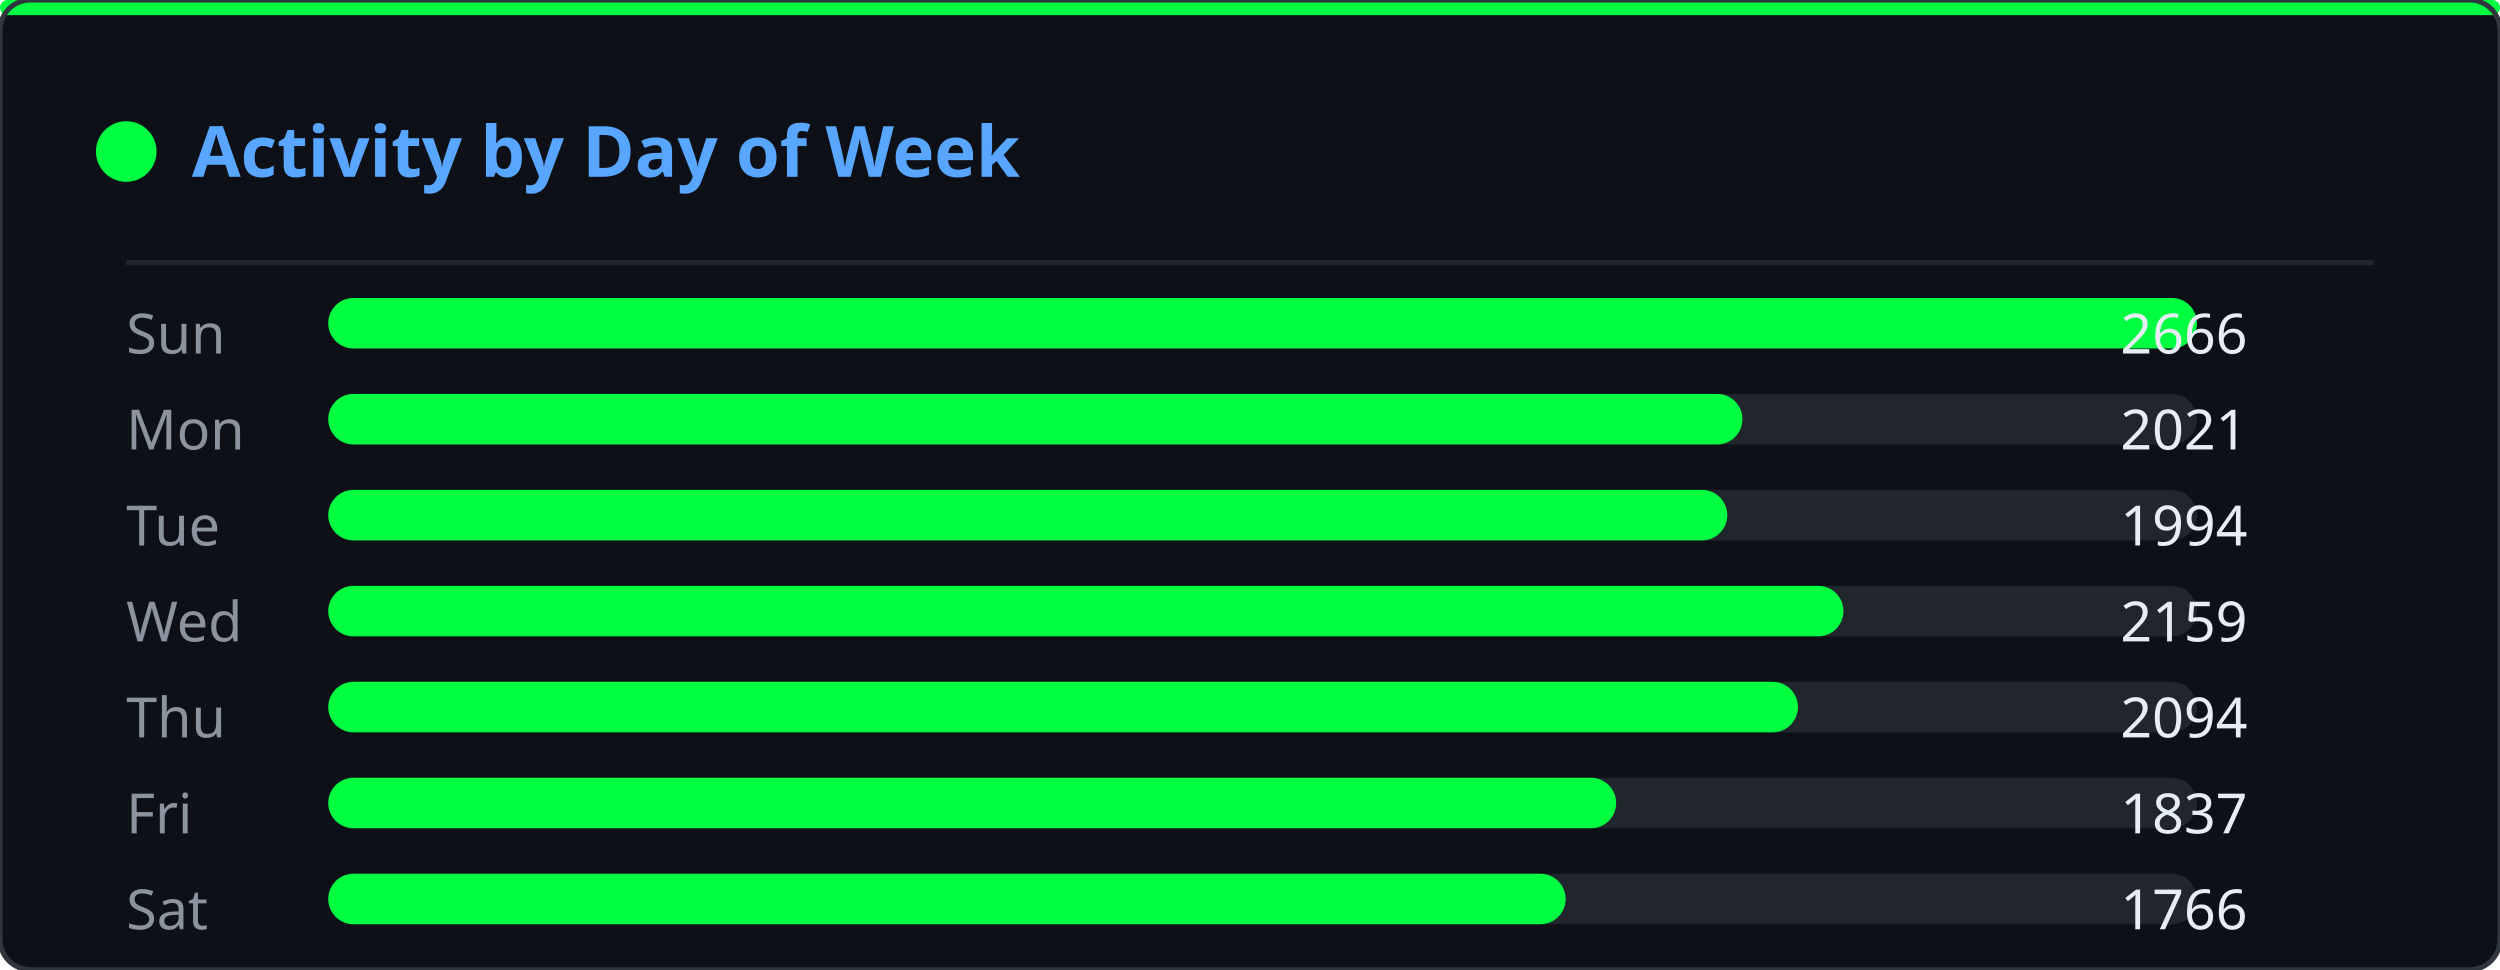
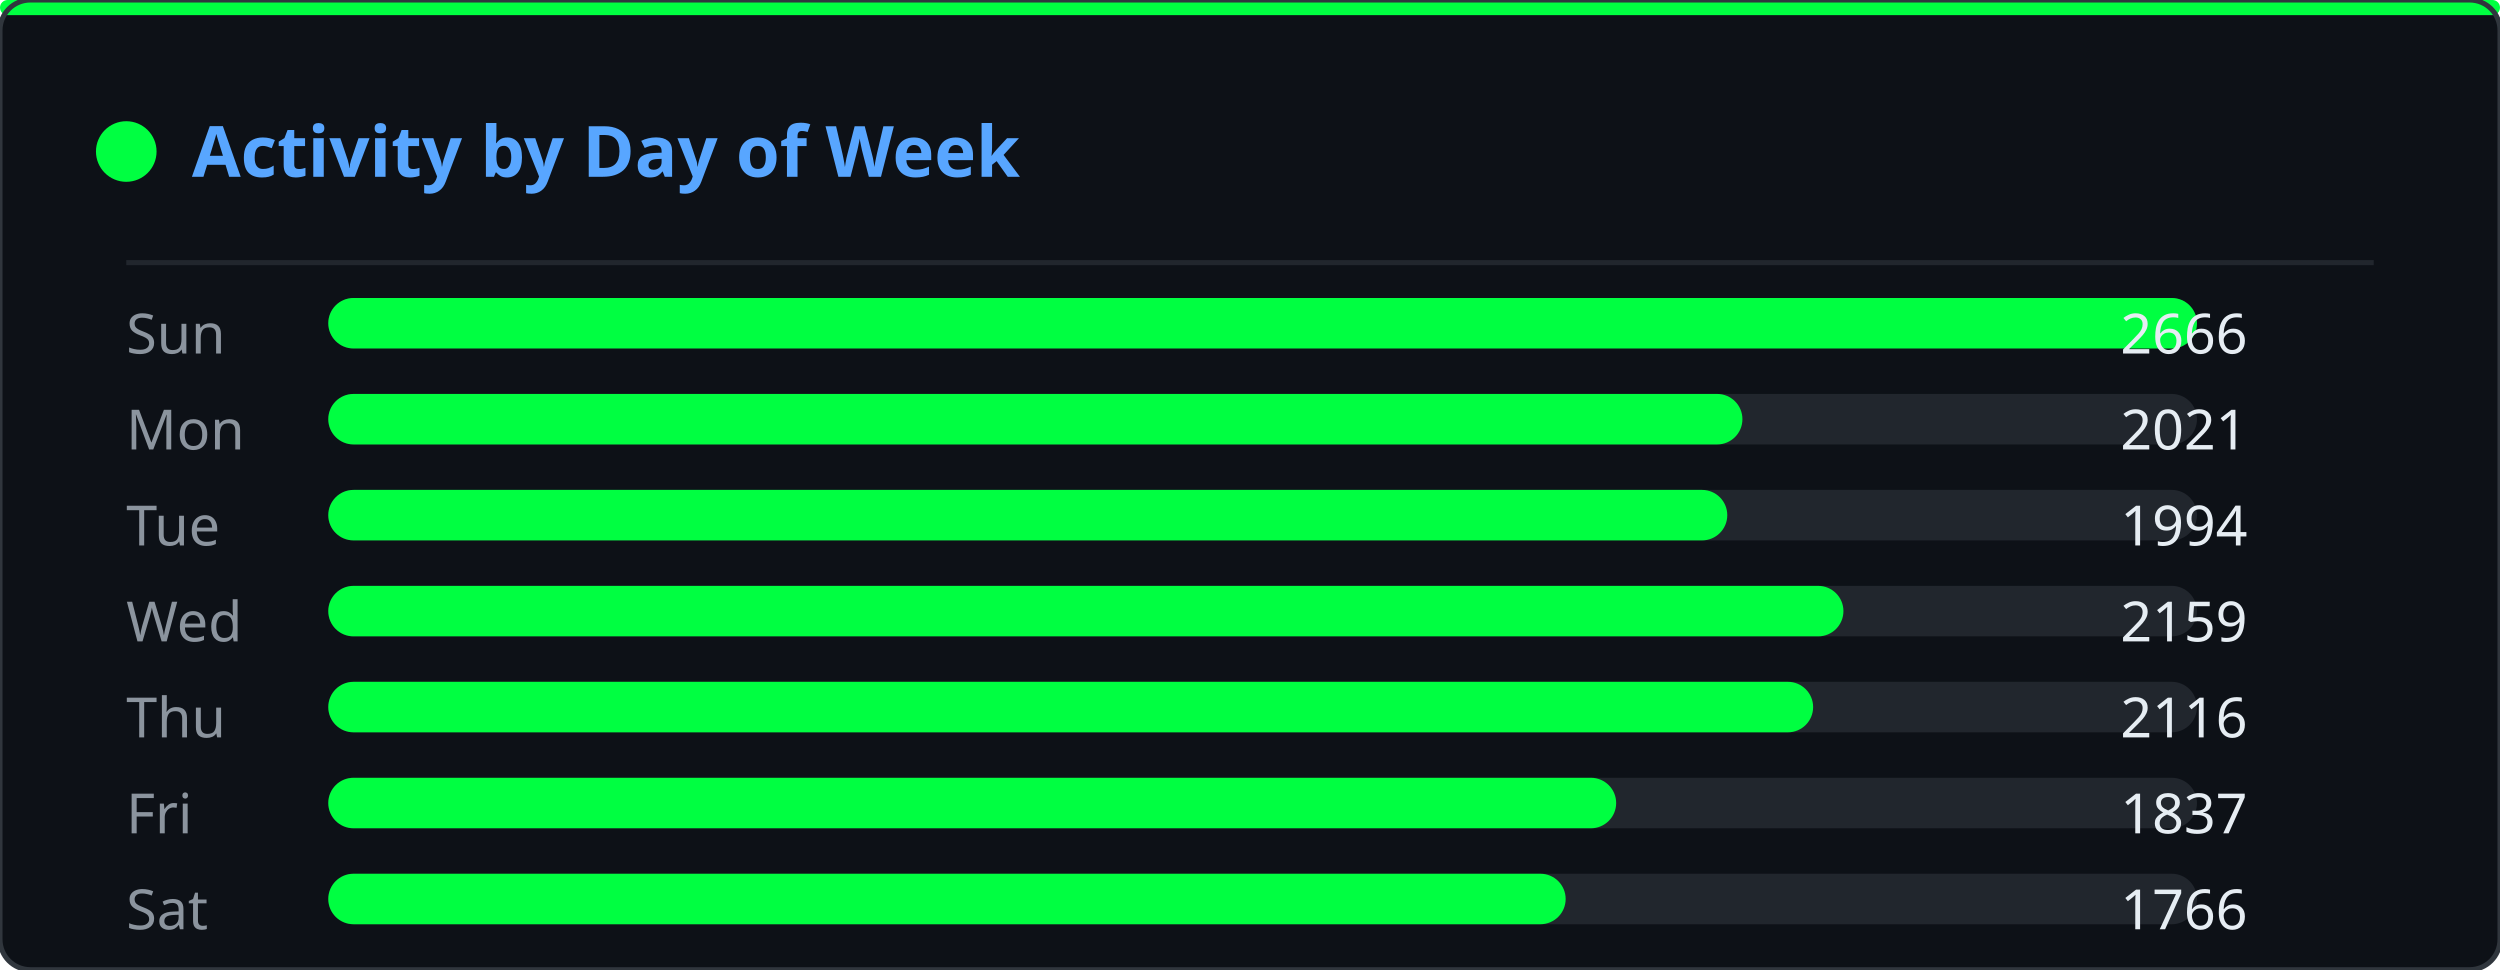
<svg xmlns="http://www.w3.org/2000/svg" width="495" height="192" viewBox="0 0 495 192">
  <defs>
    <clipPath id="ghm-clip">
      <rect width="495" height="192" rx="6" />
    </clipPath>
  </defs>
  <rect width="495" height="192" rx="6" fill="#0d1117" />
  <g clip-path="url(#ghm-clip)">
    <g opacity="0.10">
      <style>@keyframes ghm0{from{transform:translateY(-74px)}to{transform:translateY(206px)}}@keyframes ghm1{from{transform:translateY(-46px)}to{transform:translateY(206px)}}@keyframes ghm2{from{transform:translateY(-46px)}to{transform:translateY(206px)}}@keyframes ghm3{from{transform:translateY(-46px)}to{transform:translateY(206px)}}@keyframes ghm4{from{transform:translateY(-46px)}to{transform:translateY(206px)}}@keyframes ghm5{from{transform:translateY(-46px)}to{transform:translateY(206px)}}@keyframes ghm6{from{transform:translateY(-46px)}to{transform:translateY(206px)}}@keyframes ghm7{from{transform:translateY(-46px)}to{transform:translateY(206px)}}@keyframes ghm8{from{transform:translateY(-46px)}to{transform:translateY(206px)}}@keyframes ghm9{from{transform:translateY(-46px)}to{transform:translateY(206px)}}@keyframes ghm10{from{transform:translateY(-46px)}to{transform:translateY(206px)}}@keyframes ghm11{from{transform:translateY(-46px)}to{transform:translateY(206px)}}@keyframes ghm12{from{transform:translateY(-46px)}to{transform:translateY(206px)}}@keyframes ghm13{from{transform:translateY(-46px)}to{transform:translateY(206px)}}@keyframes ghm14{from{transform:translateY(-46px)}to{transform:translateY(206px)}}@keyframes ghm15{from{transform:translateY(-46px)}to{transform:translateY(206px)}}@keyframes ghm16{from{transform:translateY(-46px)}to{transform:translateY(206px)}}@keyframes ghm17{from{transform:translateY(-46px)}to{transform:translateY(206px)}}@keyframes ghm18{from{transform:translateY(-46px)}to{transform:translateY(206px)}}@keyframes ghm19{from{transform:translateY(-46px)}to{transform:translateY(206px)}}</style>
      <g style="animation:ghm0 1.57s linear infinite;animation-delay:-0.90s">
        <text x="51" y="0" font-family="monospace" font-size="12" fill="#00ff41">ﾇ</text>
        <text x="51" y="-14" font-family="monospace" font-size="12" fill="#00ff41" opacity="0.83">ｩ</text>
        <text x="51" y="-28" font-family="monospace" font-size="12" fill="#00ff41" opacity="0.67">ﾏ</text>
        <text x="51" y="-42" font-family="monospace" font-size="12" fill="#00ff41" opacity="0.50">ﾖ</text>
        <text x="51" y="-56" font-family="monospace" font-size="12" fill="#00ff41" opacity="0.33">ｶ</text>
        <text x="51" y="-70" font-family="monospace" font-size="12" fill="#00ff41" opacity="0.17">ﾇ</text>
      </g>
      <g style="animation:ghm1 2.57s linear infinite;animation-delay:-0.67s">
        <text x="56" y="0" font-family="monospace" font-size="12" fill="#00ff41">ﾀ</text>
        <text x="56" y="-14" font-family="monospace" font-size="12" fill="#00ff41" opacity="0.75">4</text>
        <text x="56" y="-28" font-family="monospace" font-size="12" fill="#00ff41" opacity="0.50">ｺ</text>
        <text x="56" y="-42" font-family="monospace" font-size="12" fill="#00ff41" opacity="0.25">ﾄ</text>
      </g>
      <g style="animation:ghm2 2.24s linear infinite;animation-delay:-0.15s">
        <text x="295" y="0" font-family="monospace" font-size="12" fill="#00ff41">ｳ</text>
        <text x="295" y="-14" font-family="monospace" font-size="12" fill="#00ff41" opacity="0.75">ﾁ</text>
        <text x="295" y="-28" font-family="monospace" font-size="12" fill="#00ff41" opacity="0.50">ｾ</text>
        <text x="295" y="-42" font-family="monospace" font-size="12" fill="#00ff41" opacity="0.25">ﾍ</text>
      </g>
      <g style="animation:ghm3 1.99s linear infinite;animation-delay:-0.92s">
        <text x="46" y="0" font-family="monospace" font-size="12" fill="#00ff41">ﾛ</text>
        <text x="46" y="-14" font-family="monospace" font-size="12" fill="#00ff41" opacity="0.75">ﾜ</text>
        <text x="46" y="-28" font-family="monospace" font-size="12" fill="#00ff41" opacity="0.50">ｪ</text>
        <text x="46" y="-42" font-family="monospace" font-size="12" fill="#00ff41" opacity="0.25">8</text>
      </g>
      <g style="animation:ghm4 1.84s linear infinite;animation-delay:-0.38s">
        <text x="43" y="0" font-family="monospace" font-size="12" fill="#00ff41">3</text>
        <text x="43" y="-14" font-family="monospace" font-size="12" fill="#00ff41" opacity="0.75">ﾃ</text>
        <text x="43" y="-28" font-family="monospace" font-size="12" fill="#00ff41" opacity="0.50">ﾋ</text>
        <text x="43" y="-42" font-family="monospace" font-size="12" fill="#00ff41" opacity="0.25">ﾓ</text>
      </g>
      <g style="animation:ghm5 2.70s linear infinite;animation-delay:-2.61s">
        <text x="28" y="0" font-family="monospace" font-size="12" fill="#00ff41">ｦ</text>
        <text x="28" y="-14" font-family="monospace" font-size="12" fill="#00ff41" opacity="0.75">ﾐ</text>
        <text x="28" y="-28" font-family="monospace" font-size="12" fill="#00ff41" opacity="0.50">9</text>
        <text x="28" y="-42" font-family="monospace" font-size="12" fill="#00ff41" opacity="0.25">9</text>
      </g>
      <g style="animation:ghm6 2.14s linear infinite;animation-delay:-1.62s">
        <text x="379" y="0" font-family="monospace" font-size="12" fill="#00ff41">ﾓ</text>
        <text x="379" y="-14" font-family="monospace" font-size="12" fill="#00ff41" opacity="0.75">ｵ</text>
        <text x="379" y="-28" font-family="monospace" font-size="12" fill="#00ff41" opacity="0.50">ﾈ</text>
        <text x="379" y="-42" font-family="monospace" font-size="12" fill="#00ff41" opacity="0.25">ｵ</text>
      </g>
      <g style="animation:ghm7 2.37s linear infinite;animation-delay:-1.35s">
        <text x="207" y="0" font-family="monospace" font-size="12" fill="#00ff41">ｶ</text>
        <text x="207" y="-14" font-family="monospace" font-size="12" fill="#00ff41" opacity="0.75">ﾁ</text>
        <text x="207" y="-28" font-family="monospace" font-size="12" fill="#00ff41" opacity="0.50">ｼ</text>
        <text x="207" y="-42" font-family="monospace" font-size="12" fill="#00ff41" opacity="0.25">6</text>
      </g>
      <g style="animation:ghm8 1.63s linear infinite;animation-delay:-0.55s">
        <text x="115" y="0" font-family="monospace" font-size="12" fill="#00ff41">ｫ</text>
        <text x="115" y="-14" font-family="monospace" font-size="12" fill="#00ff41" opacity="0.75">ﾝ</text>
        <text x="115" y="-28" font-family="monospace" font-size="12" fill="#00ff41" opacity="0.50">ﾈ</text>
        <text x="115" y="-42" font-family="monospace" font-size="12" fill="#00ff41" opacity="0.25">ﾉ</text>
      </g>
      <g style="animation:ghm9 2.35s linear infinite;animation-delay:-1.04s">
        <text x="377" y="0" font-family="monospace" font-size="12" fill="#00ff41">ｮ</text>
        <text x="377" y="-14" font-family="monospace" font-size="12" fill="#00ff41" opacity="0.75">ﾚ</text>
        <text x="377" y="-28" font-family="monospace" font-size="12" fill="#00ff41" opacity="0.50">ﾌ</text>
        <text x="377" y="-42" font-family="monospace" font-size="12" fill="#00ff41" opacity="0.25">ｴ</text>
      </g>
      <g style="animation:ghm10 1.87s linear infinite;animation-delay:-1.28s">
        <text x="122" y="0" font-family="monospace" font-size="12" fill="#00ff41">ﾃ</text>
        <text x="122" y="-14" font-family="monospace" font-size="12" fill="#00ff41" opacity="0.75">ﾎ</text>
        <text x="122" y="-28" font-family="monospace" font-size="12" fill="#00ff41" opacity="0.50">ﾎ</text>
        <text x="122" y="-42" font-family="monospace" font-size="12" fill="#00ff41" opacity="0.25">ﾖ</text>
      </g>
      <g style="animation:ghm11 3.13s linear infinite;animation-delay:-0.70s">
        <text x="440" y="0" font-family="monospace" font-size="12" fill="#00ff41">ｱ</text>
        <text x="440" y="-14" font-family="monospace" font-size="12" fill="#00ff41" opacity="0.75">ﾈ</text>
        <text x="440" y="-28" font-family="monospace" font-size="12" fill="#00ff41" opacity="0.50">ﾔ</text>
        <text x="440" y="-42" font-family="monospace" font-size="12" fill="#00ff41" opacity="0.25">ﾙ</text>
      </g>
      <g style="animation:ghm12 3.15s linear infinite;animation-delay:-2.99s">
        <text x="150" y="0" font-family="monospace" font-size="12" fill="#00ff41">ﾏ</text>
        <text x="150" y="-14" font-family="monospace" font-size="12" fill="#00ff41" opacity="0.75">ﾀ</text>
        <text x="150" y="-28" font-family="monospace" font-size="12" fill="#00ff41" opacity="0.50">ﾈ</text>
        <text x="150" y="-42" font-family="monospace" font-size="12" fill="#00ff41" opacity="0.25">ｺ</text>
      </g>
      <g style="animation:ghm13 2.21s linear infinite;animation-delay:-0.72s">
        <text x="183" y="0" font-family="monospace" font-size="12" fill="#00ff41">ﾐ</text>
        <text x="183" y="-14" font-family="monospace" font-size="12" fill="#00ff41" opacity="0.75">ｻ</text>
        <text x="183" y="-28" font-family="monospace" font-size="12" fill="#00ff41" opacity="0.50">1</text>
        <text x="183" y="-42" font-family="monospace" font-size="12" fill="#00ff41" opacity="0.25">ﾏ</text>
      </g>
      <g style="animation:ghm14 1.77s linear infinite;animation-delay:-1.04s">
        <text x="351" y="0" font-family="monospace" font-size="12" fill="#00ff41">ﾚ</text>
        <text x="351" y="-14" font-family="monospace" font-size="12" fill="#00ff41" opacity="0.75">0</text>
        <text x="351" y="-28" font-family="monospace" font-size="12" fill="#00ff41" opacity="0.50">ｵ</text>
        <text x="351" y="-42" font-family="monospace" font-size="12" fill="#00ff41" opacity="0.25">ﾂ</text>
      </g>
      <g style="animation:ghm15 2.15s linear infinite;animation-delay:-0.98s">
        <text x="176" y="0" font-family="monospace" font-size="12" fill="#00ff41">3</text>
        <text x="176" y="-14" font-family="monospace" font-size="12" fill="#00ff41" opacity="0.75">ﾝ</text>
        <text x="176" y="-28" font-family="monospace" font-size="12" fill="#00ff41" opacity="0.50">ﾅ</text>
        <text x="176" y="-42" font-family="monospace" font-size="12" fill="#00ff41" opacity="0.25">4</text>
      </g>
      <g style="animation:ghm16 3.18s linear infinite;animation-delay:-1.04s">
        <text x="116" y="0" font-family="monospace" font-size="12" fill="#00ff41">ﾁ</text>
        <text x="116" y="-14" font-family="monospace" font-size="12" fill="#00ff41" opacity="0.75">2</text>
        <text x="116" y="-28" font-family="monospace" font-size="12" fill="#00ff41" opacity="0.50">ｲ</text>
        <text x="116" y="-42" font-family="monospace" font-size="12" fill="#00ff41" opacity="0.25">3</text>
      </g>
      <g style="animation:ghm17 3.13s linear infinite;animation-delay:-1.82s">
        <text x="175" y="0" font-family="monospace" font-size="12" fill="#00ff41">ﾎ</text>
        <text x="175" y="-14" font-family="monospace" font-size="12" fill="#00ff41" opacity="0.75">ﾜ</text>
        <text x="175" y="-28" font-family="monospace" font-size="12" fill="#00ff41" opacity="0.50">ｸ</text>
        <text x="175" y="-42" font-family="monospace" font-size="12" fill="#00ff41" opacity="0.25">ｼ</text>
      </g>
      <g style="animation:ghm18 2.52s linear infinite;animation-delay:-1.46s">
        <text x="18" y="0" font-family="monospace" font-size="12" fill="#00ff41">ｷ</text>
        <text x="18" y="-14" font-family="monospace" font-size="12" fill="#00ff41" opacity="0.75">6</text>
        <text x="18" y="-28" font-family="monospace" font-size="12" fill="#00ff41" opacity="0.50">ｩ</text>
        <text x="18" y="-42" font-family="monospace" font-size="12" fill="#00ff41" opacity="0.25">ｸ</text>
      </g>
      <g style="animation:ghm19 1.94s linear infinite;animation-delay:-0.80s">
        <text x="444" y="0" font-family="monospace" font-size="12" fill="#00ff41">ｺ</text>
        <text x="444" y="-14" font-family="monospace" font-size="12" fill="#00ff41" opacity="0.75">ｶ</text>
        <text x="444" y="-28" font-family="monospace" font-size="12" fill="#00ff41" opacity="0.50">ｴ</text>
        <text x="444" y="-42" font-family="monospace" font-size="12" fill="#00ff41" opacity="0.25">ﾓ</text>
      </g>
    </g>
  </g>
  <rect width="495" height="3" rx="1.5" fill="#00ff41" />
  <rect width="495" height="192" rx="6" fill="none" stroke="#30363d" stroke-width="1" />
  <circle cx="25" cy="30" r="6" fill="#00ff41" />
  <text x="38" y="35" font-family="'Segoe UI',Ubuntu,sans-serif" font-size="14" font-weight="600" fill="#58a6ff">Activity by Day of Week</text>
  <line x1="25" y1="52" x2="470" y2="52" stroke="#21262d" stroke-width="1" />
  <text x="25" y="70" font-family="'Segoe UI',Ubuntu,sans-serif" font-size="11" fill="#8b949e">Sun</text>
  <rect x="65" y="59" width="370" height="10" rx="5" fill="#21262d" />
  <rect x="65" y="59" width="370" height="10" rx="5" fill="#00ff41" />
  <text x="445" y="70" text-anchor="end" font-family="'Segoe UI',Ubuntu,sans-serif" font-size="11" fill="#e6edf3">2666</text>
  <text x="25" y="89" font-family="'Segoe UI',Ubuntu,sans-serif" font-size="11" fill="#8b949e">Mon</text>
  <rect x="65" y="78" width="370" height="10" rx="5" fill="#21262d" />
  <rect x="65" y="78" width="280" height="10" rx="5" fill="#00ff41" />
  <text x="445" y="89" text-anchor="end" font-family="'Segoe UI',Ubuntu,sans-serif" font-size="11" fill="#e6edf3">2021</text>
  <text x="25" y="108" font-family="'Segoe UI',Ubuntu,sans-serif" font-size="11" fill="#8b949e">Tue</text>
  <rect x="65" y="97" width="370" height="10" rx="5" fill="#21262d" />
  <rect x="65" y="97" width="277" height="10" rx="5" fill="#00ff41" />
  <text x="445" y="108" text-anchor="end" font-family="'Segoe UI',Ubuntu,sans-serif" font-size="11" fill="#e6edf3">1994</text>
  <text x="25" y="127" font-family="'Segoe UI',Ubuntu,sans-serif" font-size="11" fill="#8b949e">Wed</text>
  <rect x="65" y="116" width="370" height="10" rx="5" fill="#21262d" />
  <rect x="65" y="116" width="300" height="10" rx="5" fill="#00ff41" />
  <text x="445" y="127" text-anchor="end" font-family="'Segoe UI',Ubuntu,sans-serif" font-size="11" fill="#e6edf3">2159</text>
  <text x="25" y="146" font-family="'Segoe UI',Ubuntu,sans-serif" font-size="11" fill="#8b949e">Thu</text>
  <rect x="65" y="135" width="370" height="10" rx="5" fill="#21262d" />
-   <rect x="65" y="135" width="291" height="10" rx="5" fill="#00ff41" />
-   <text x="445" y="146" text-anchor="end" font-family="'Segoe UI',Ubuntu,sans-serif" font-size="11" fill="#e6edf3">2094</text>
+   <rect x="65" y="135" width="294" height="10" rx="5" fill="#00ff41" />
+   <text x="445" y="146" text-anchor="end" font-family="'Segoe UI',Ubuntu,sans-serif" font-size="11" fill="#e6edf3">2116</text>
  <text x="25" y="165" font-family="'Segoe UI',Ubuntu,sans-serif" font-size="11" fill="#8b949e">Fri</text>
  <rect x="65" y="154" width="370" height="10" rx="5" fill="#21262d" />
  <rect x="65" y="154" width="255" height="10" rx="5" fill="#00ff41" />
  <text x="445" y="165" text-anchor="end" font-family="'Segoe UI',Ubuntu,sans-serif" font-size="11" fill="#e6edf3">1837</text>
  <text x="25" y="184" font-family="'Segoe UI',Ubuntu,sans-serif" font-size="11" fill="#8b949e">Sat</text>
  <rect x="65" y="173" width="370" height="10" rx="5" fill="#21262d" />
  <rect x="65" y="173" width="245" height="10" rx="5" fill="#00ff41" />
  <text x="445" y="184" text-anchor="end" font-family="'Segoe UI',Ubuntu,sans-serif" font-size="11" fill="#e6edf3">1766</text>
</svg>
